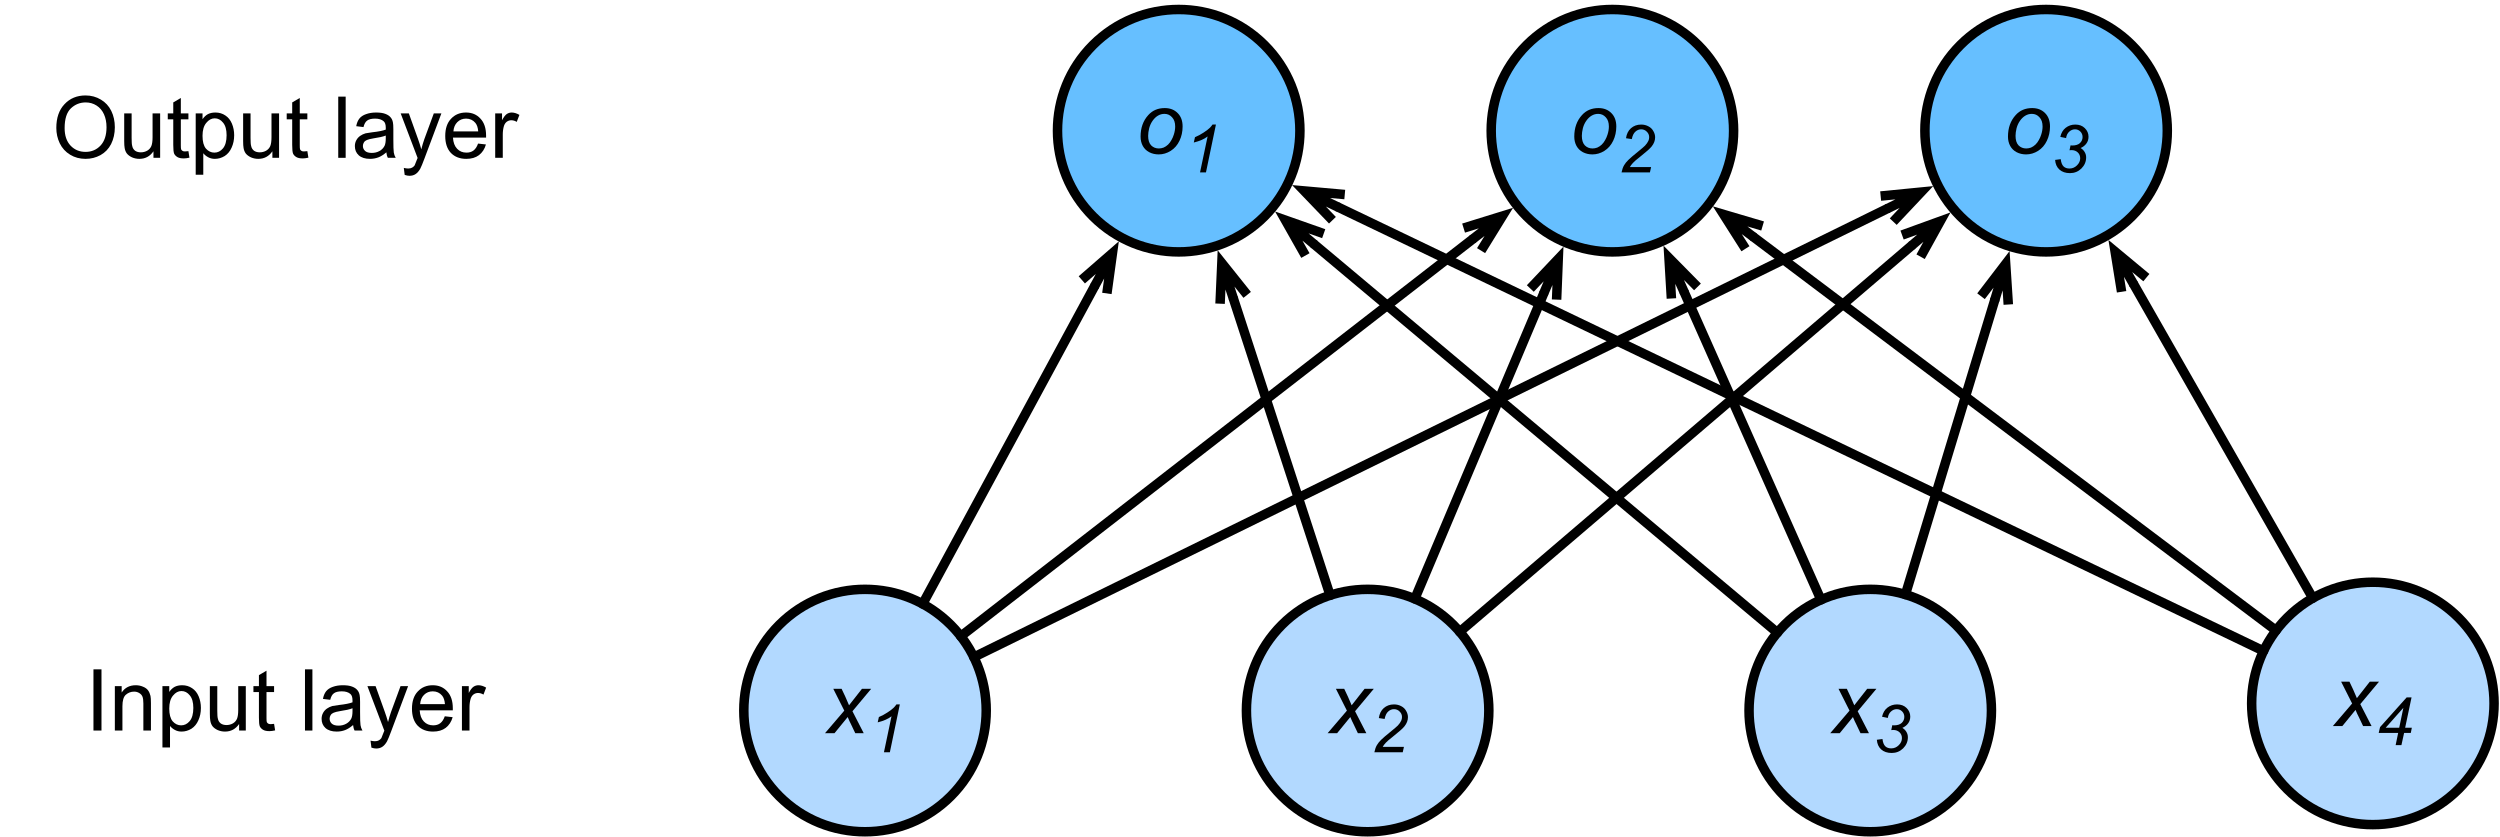
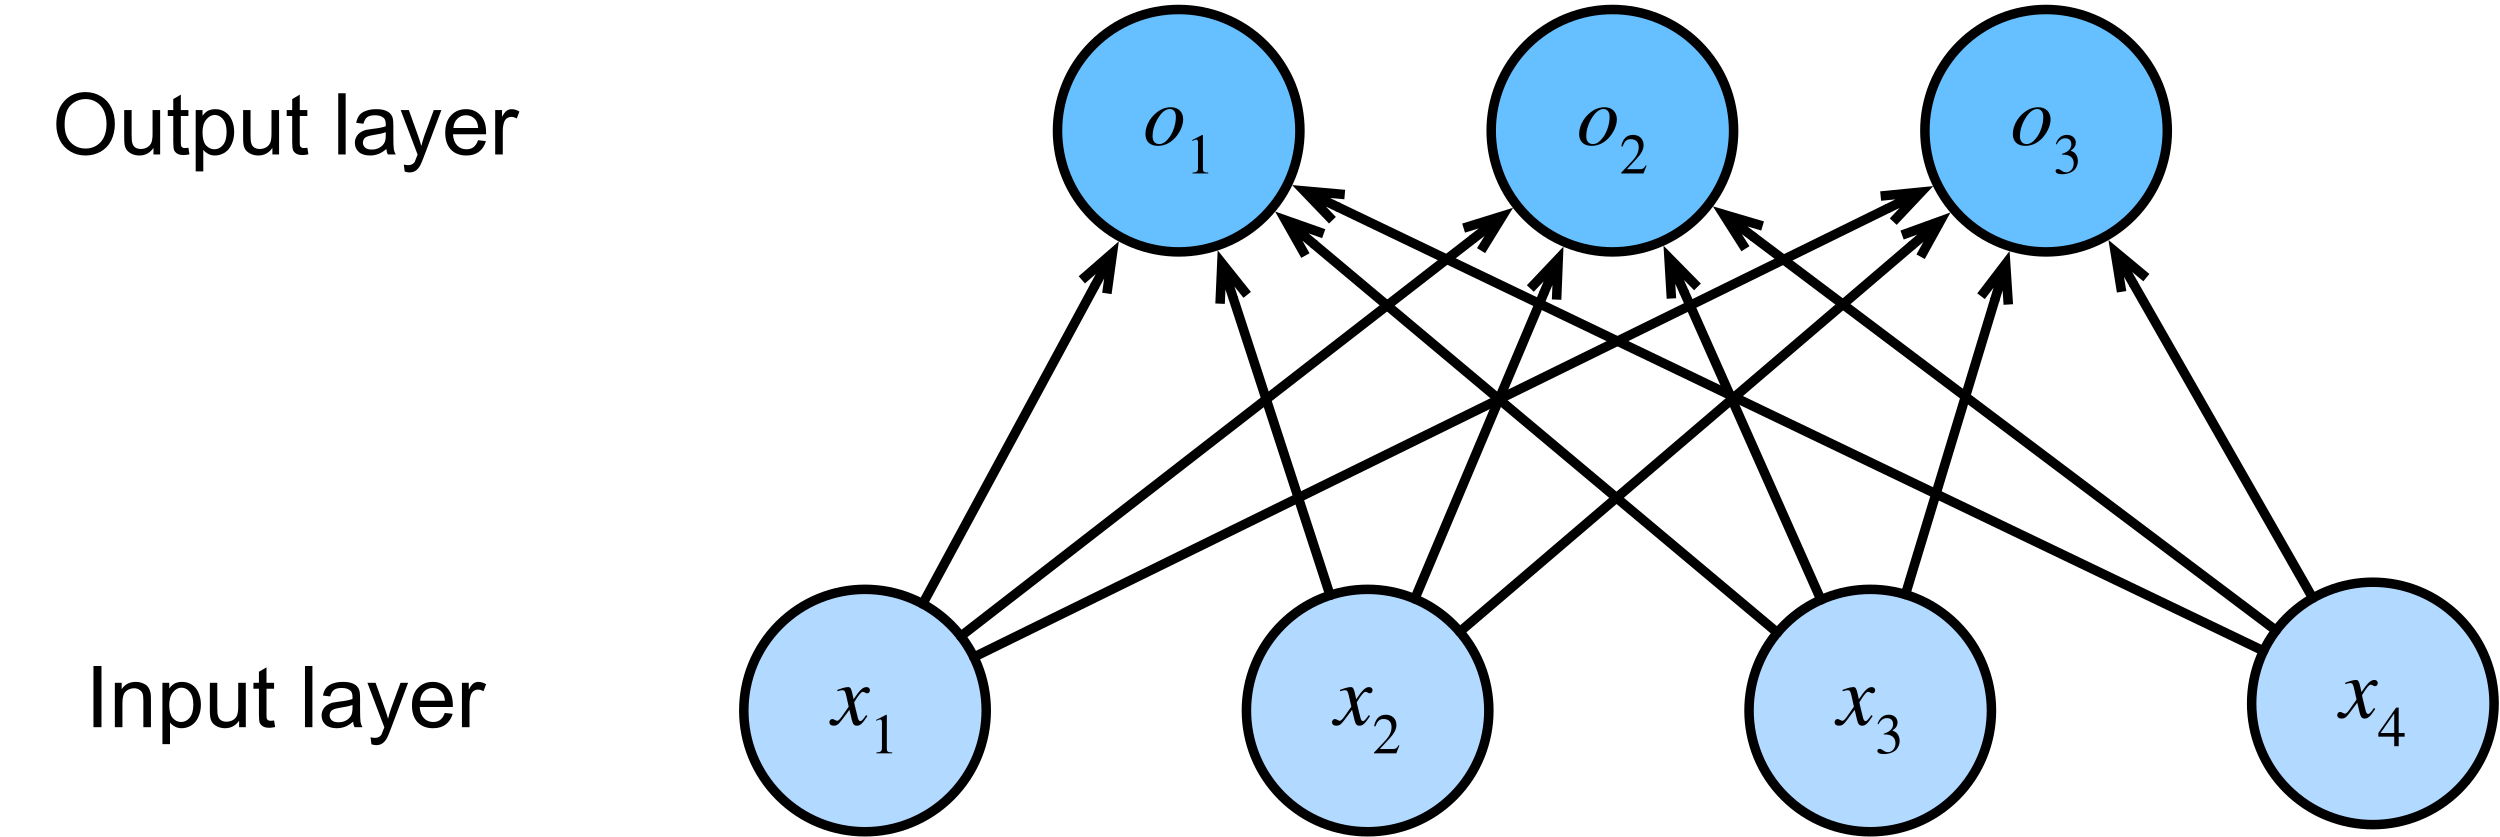
<svg xmlns="http://www.w3.org/2000/svg" xmlns:xlink="http://www.w3.org/1999/xlink" width="263pt" height="88pt" viewBox="0 0 263 88" version="1.1">
  <defs>
    <g>
      <symbol overflow="visible" id="glyph0-0">
-         <path style="stroke:none;" d="M 1.125 0 L 1.125 -5.625 L 5.625 -5.625 L 5.625 0 Z M 1.266 -0.141 L 5.484 -0.141 L 5.484 -5.484 L 1.266 -5.484 Z M 1.266 -0.141 " />
+         <path style="stroke:none;" d="" />
      </symbol>
      <symbol overflow="visible" id="glyph0-1">
-         <path style="stroke:none;" d="M -0.016 0 L 2.016 -2.375 L 0.859 -4.672 L 1.734 -4.672 L 2.125 -3.844 C 2.27 -3.531 2.398 -3.227 2.516 -2.938 L 3.875 -4.672 L 4.844 -4.672 L 2.875 -2.312 L 4.062 0 L 3.172 0 L 2.719 -0.953 C 2.613 -1.148 2.5 -1.398 2.375 -1.703 L 0.984 0 Z M -0.016 0 " />
+         <path style="stroke:none;" d="M 2.188 -3.188 C 2.062 -3.812 1.953 -3.969 1.734 -3.969 C 1.516 -3.969 1.219 -3.906 0.672 -3.703 L 0.578 -3.672 L 0.609 -3.531 L 0.766 -3.578 C 0.938 -3.625 1.047 -3.641 1.109 -3.641 C 1.344 -3.641 1.406 -3.562 1.531 -3.031 L 1.781 -1.906 L 1.047 -0.859 C 0.859 -0.594 0.688 -0.422 0.578 -0.422 C 0.531 -0.422 0.438 -0.453 0.344 -0.5 C 0.234 -0.562 0.141 -0.609 0.062 -0.609 C -0.109 -0.609 -0.25 -0.453 -0.25 -0.281 C -0.25 -0.047 -0.078 0.094 0.203 0.094 C 0.484 0.094 0.672 0.016 1.062 -0.516 L 1.859 -1.578 L 2.109 -0.516 C 2.219 -0.062 2.359 0.094 2.641 0.094 C 2.984 0.094 3.219 -0.109 3.75 -0.922 L 3.609 -1.016 C 3.531 -0.922 3.5 -0.859 3.422 -0.75 C 3.219 -0.484 3.109 -0.391 3 -0.391 C 2.875 -0.391 2.797 -0.516 2.734 -0.766 L 2.438 -1.969 C 2.391 -2.188 2.359 -2.312 2.359 -2.375 C 2.766 -3.062 3.094 -3.469 3.25 -3.469 C 3.469 -3.469 3.547 -3.312 3.719 -3.312 C 3.891 -3.312 4.016 -3.453 4.016 -3.641 C 4.016 -3.828 3.875 -3.969 3.656 -3.969 C 3.266 -3.969 2.922 -3.641 2.297 -2.688 Z M 2.188 -3.188 " />
      </symbol>
      <symbol overflow="visible" id="glyph0-2">
-         <path style="stroke:none;" d="M 0.438 -1.766 C 0.438 -2.68 0.707 -3.438 1.25 -4.031 C 1.688 -4.52 2.266 -4.766 2.984 -4.766 C 3.547 -4.766 4 -4.586 4.344 -4.234 C 4.688 -3.891 4.859 -3.422 4.859 -2.828 C 4.859 -2.285 4.75 -1.785 4.531 -1.328 C 4.312 -0.867 4.004 -0.516 3.609 -0.266 C 3.211 -0.016 2.789 0.109 2.344 0.109 C 1.977 0.109 1.645 0.031 1.344 -0.125 C 1.051 -0.281 0.828 -0.5 0.672 -0.781 C 0.516 -1.07 0.438 -1.398 0.438 -1.766 Z M 1.234 -1.844 C 1.234 -1.406 1.336 -1.07 1.547 -0.844 C 1.766 -0.625 2.035 -0.516 2.359 -0.516 C 2.523 -0.516 2.691 -0.547 2.859 -0.609 C 3.023 -0.68 3.18 -0.785 3.328 -0.922 C 3.473 -1.066 3.594 -1.227 3.688 -1.406 C 3.789 -1.582 3.875 -1.773 3.938 -1.984 C 4.031 -2.273 4.078 -2.555 4.078 -2.828 C 4.078 -3.242 3.969 -3.566 3.75 -3.797 C 3.539 -4.035 3.273 -4.156 2.953 -4.156 C 2.703 -4.156 2.473 -4.094 2.266 -3.969 C 2.066 -3.852 1.883 -3.68 1.719 -3.453 C 1.551 -3.223 1.426 -2.957 1.344 -2.656 C 1.27 -2.352 1.234 -2.082 1.234 -1.844 Z M 1.234 -1.844 " />
+         <path style="stroke:none;" d="M 4.219 -2.703 C 4.219 -3.5 3.672 -3.969 2.938 -3.969 C 2.578 -3.969 2.219 -3.891 1.859 -3.703 C 0.922 -3.188 0.25 -2.156 0.25 -1.156 C 0.25 -0.375 0.719 0.094 1.562 0.094 C 2.156 0.094 2.734 -0.125 3.266 -0.641 C 3.859 -1.234 4.219 -2.031 4.219 -2.703 Z M 3.453 -2.938 C 3.453 -2.25 3.203 -1.406 2.797 -0.844 C 2.438 -0.344 2.094 -0.094 1.703 -0.094 C 1.281 -0.094 1 -0.375 1 -0.906 C 1 -1.625 1.25 -2.328 1.672 -2.969 C 2.031 -3.5 2.422 -3.781 2.812 -3.781 C 3.203 -3.781 3.453 -3.484 3.453 -2.938 Z M 3.453 -2.938 " />
      </symbol>
      <symbol overflow="visible" id="glyph1-0">
-         <path style="stroke:none;" d="M 0.875 0 L 0.875 -4.375 L 4.375 -4.375 L 4.375 0 Z M 0.984 -0.109 L 4.266 -0.109 L 4.266 -4.266 L 0.984 -4.266 Z M 0.984 -0.109 " />
+         <path style="stroke:none;" d="" />
      </symbol>
      <symbol overflow="visible" id="glyph1-1">
-         <path style="stroke:none;" d="M 1.688 0 L 2.484 -3.781 C 2.141 -3.508 1.656 -3.297 1.031 -3.141 L 1.156 -3.703 C 1.457 -3.828 1.758 -3.988 2.062 -4.188 C 2.363 -4.383 2.586 -4.555 2.734 -4.703 C 2.828 -4.797 2.914 -4.906 3 -5.031 L 3.359 -5.031 L 2.312 0 Z M 1.688 0 " />
+         <path style="stroke:none;" d="M 2.359 0 L 2.359 -0.094 C 1.906 -0.094 1.797 -0.203 1.797 -0.453 L 1.797 -4.031 L 1.734 -4.062 L 0.672 -3.516 L 0.672 -3.422 L 0.828 -3.484 C 0.938 -3.531 1.031 -3.562 1.094 -3.562 C 1.219 -3.562 1.281 -3.469 1.281 -3.266 L 1.281 -0.562 C 1.281 -0.234 1.156 -0.109 0.703 -0.094 L 0.703 0 Z M 2.359 0 " />
      </symbol>
      <symbol overflow="visible" id="glyph1-2">
-         <path style="stroke:none;" d="M 0.406 0 C 0.469 -0.301 0.555 -0.551 0.672 -0.75 C 0.785 -0.945 0.938 -1.133 1.125 -1.312 C 1.312 -1.5 1.672 -1.805 2.203 -2.234 C 2.523 -2.492 2.75 -2.688 2.875 -2.812 C 3.039 -2.988 3.16 -3.16 3.234 -3.328 C 3.285 -3.441 3.312 -3.566 3.312 -3.703 C 3.312 -3.93 3.227 -4.125 3.062 -4.281 C 2.906 -4.445 2.707 -4.531 2.469 -4.531 C 2.238 -4.531 2.035 -4.445 1.859 -4.281 C 1.68 -4.125 1.555 -3.863 1.484 -3.5 L 0.875 -3.594 C 0.938 -4.039 1.109 -4.391 1.391 -4.641 C 1.68 -4.898 2.039 -5.031 2.469 -5.031 C 2.75 -5.031 3.004 -4.969 3.234 -4.844 C 3.461 -4.727 3.633 -4.562 3.75 -4.344 C 3.875 -4.133 3.938 -3.914 3.938 -3.688 C 3.938 -3.352 3.816 -3.035 3.578 -2.734 C 3.43 -2.535 3.004 -2.156 2.297 -1.594 C 1.984 -1.352 1.754 -1.156 1.609 -1 C 1.461 -0.844 1.352 -0.695 1.281 -0.562 L 3.516 -0.562 L 3.391 0 Z M 0.406 0 " />
+         <path style="stroke:none;" d="M 2.844 -0.828 L 2.766 -0.859 C 2.562 -0.516 2.438 -0.453 2.188 -0.453 L 0.781 -0.453 L 1.766 -1.516 C 2.297 -2.078 2.531 -2.531 2.531 -3 C 2.531 -3.594 2.109 -4.062 1.422 -4.062 C 0.688 -4.062 0.312 -3.562 0.188 -2.859 L 0.312 -2.828 C 0.547 -3.422 0.75 -3.609 1.188 -3.609 C 1.703 -3.609 2.016 -3.312 2.016 -2.766 C 2.016 -2.25 1.812 -1.797 1.234 -1.203 L 0.172 -0.078 L 0.172 0 L 2.516 0 Z M 2.844 -0.828 " />
      </symbol>
      <symbol overflow="visible" id="glyph1-3">
-         <path style="stroke:none;" d="M 0.391 -1.312 L 0.984 -1.391 C 1.023 -1.035 1.125 -0.781 1.281 -0.625 C 1.438 -0.477 1.645 -0.406 1.906 -0.406 C 2.207 -0.406 2.469 -0.516 2.688 -0.734 C 2.914 -0.953 3.031 -1.203 3.031 -1.484 C 3.031 -1.734 2.945 -1.938 2.781 -2.094 C 2.613 -2.258 2.391 -2.344 2.109 -2.344 C 2.078 -2.344 2.008 -2.336 1.906 -2.328 L 2.016 -2.844 C 2.078 -2.832 2.133 -2.828 2.188 -2.828 C 2.539 -2.828 2.812 -2.91 3 -3.078 C 3.188 -3.254 3.281 -3.469 3.281 -3.719 C 3.281 -3.945 3.203 -4.141 3.047 -4.297 C 2.891 -4.453 2.703 -4.531 2.484 -4.531 C 2.254 -4.531 2.051 -4.445 1.875 -4.281 C 1.695 -4.125 1.586 -3.898 1.547 -3.609 L 0.938 -3.734 C 1.031 -4.148 1.219 -4.469 1.5 -4.688 C 1.789 -4.914 2.129 -5.031 2.516 -5.031 C 2.93 -5.031 3.266 -4.906 3.516 -4.656 C 3.773 -4.406 3.906 -4.102 3.906 -3.75 C 3.906 -3.477 3.832 -3.242 3.688 -3.047 C 3.551 -2.848 3.348 -2.688 3.078 -2.562 C 3.266 -2.445 3.406 -2.305 3.5 -2.141 C 3.602 -1.973 3.656 -1.785 3.656 -1.578 C 3.656 -1.129 3.488 -0.738 3.156 -0.406 C 2.82 -0.082 2.422 0.078 1.953 0.078 C 1.492 0.078 1.125 -0.047 0.844 -0.297 C 0.57 -0.547 0.422 -0.883 0.391 -1.312 Z M 0.391 -1.312 " />
+         <path style="stroke:none;" d="M 0.359 -3.062 C 0.609 -3.5 0.891 -3.703 1.266 -3.703 C 1.656 -3.703 1.906 -3.484 1.906 -3.078 C 1.906 -2.719 1.719 -2.453 1.422 -2.281 C 1.297 -2.203 1.141 -2.141 0.922 -2.062 L 0.922 -1.984 C 1.266 -1.984 1.391 -1.969 1.531 -1.922 C 1.938 -1.797 2.156 -1.5 2.156 -1.047 C 2.156 -0.547 1.812 -0.125 1.375 -0.125 C 1.203 -0.125 1.078 -0.156 0.859 -0.312 C 0.688 -0.438 0.594 -0.469 0.484 -0.469 C 0.359 -0.469 0.25 -0.391 0.25 -0.266 C 0.25 -0.047 0.484 0.078 0.922 0.078 C 1.453 0.078 2.016 -0.094 2.312 -0.469 C 2.484 -0.703 2.594 -1 2.594 -1.312 C 2.594 -1.625 2.484 -1.906 2.328 -2.094 C 2.203 -2.219 2.094 -2.297 1.828 -2.406 C 2.219 -2.641 2.375 -2.953 2.375 -3.234 C 2.375 -3.719 2 -4.062 1.453 -4.062 C 0.828 -4.062 0.438 -3.656 0.266 -3.078 Z M 0.359 -3.062 " />
      </symbol>
      <symbol overflow="visible" id="glyph1-4">
-         <path style="stroke:none;" d="M 2.094 0 L 2.359 -1.281 L 0.312 -1.281 L 0.453 -1.891 L 3.25 -5.016 L 3.766 -5.016 L 3.094 -1.828 L 3.797 -1.828 L 3.688 -1.281 L 2.984 -1.281 L 2.703 0 Z M 2.469 -1.828 L 2.906 -3.922 L 1.047 -1.828 Z M 2.469 -1.828 " />
+         <path style="stroke:none;" d="M 2.844 -1 L 2.844 -1.391 L 2.219 -1.391 L 2.219 -4.062 L 1.953 -4.062 L 0.078 -1.391 L 0.078 -1 L 1.75 -1 L 1.75 0 L 2.219 0 L 2.219 -1 Z M 1.75 -1.391 L 0.312 -1.391 L 1.75 -3.438 Z M 1.75 -1.391 " />
      </symbol>
      <symbol overflow="visible" id="glyph2-0">
        <path style="stroke:none;" d="M 1.125 0 L 1.125 -5.625 L 5.625 -5.625 L 5.625 0 Z M 1.266 -0.141 L 5.484 -0.141 L 5.484 -5.484 L 1.266 -5.484 Z M 1.266 -0.141 " />
      </symbol>
      <symbol overflow="visible" id="glyph2-1">
        <path style="stroke:none;" d="M 0.844 0 L 0.844 -6.438 L 1.688 -6.438 L 1.688 0 Z M 0.844 0 " />
      </symbol>
      <symbol overflow="visible" id="glyph2-2">
        <path style="stroke:none;" d="M 0.594 0 L 0.594 -4.672 L 1.312 -4.672 L 1.312 -4 C 1.645 -4.508 2.141 -4.766 2.797 -4.766 C 3.078 -4.766 3.332 -4.711 3.562 -4.609 C 3.801 -4.516 3.977 -4.383 4.094 -4.219 C 4.207 -4.062 4.289 -3.867 4.344 -3.641 C 4.375 -3.492 4.391 -3.238 4.391 -2.875 L 4.391 0 L 3.594 0 L 3.594 -2.844 C 3.594 -3.164 3.562 -3.406 3.5 -3.562 C 3.438 -3.719 3.328 -3.844 3.172 -3.938 C 3.016 -4.039 2.832 -4.094 2.625 -4.094 C 2.289 -4.094 2 -3.984 1.75 -3.766 C 1.508 -3.555 1.391 -3.148 1.391 -2.547 L 1.391 0 Z M 0.594 0 " />
      </symbol>
      <symbol overflow="visible" id="glyph2-3">
        <path style="stroke:none;" d="M 0.594 1.781 L 0.594 -4.672 L 1.312 -4.672 L 1.312 -4.062 C 1.477 -4.301 1.664 -4.477 1.875 -4.594 C 2.094 -4.707 2.359 -4.766 2.672 -4.766 C 3.066 -4.766 3.414 -4.66 3.719 -4.453 C 4.02 -4.254 4.25 -3.969 4.406 -3.594 C 4.562 -3.219 4.641 -2.812 4.641 -2.375 C 4.641 -1.895 4.551 -1.461 4.375 -1.078 C 4.207 -0.691 3.961 -0.395 3.641 -0.188 C 3.316 0.008 2.973 0.109 2.609 0.109 C 2.348 0.109 2.113 0.051 1.906 -0.062 C 1.695 -0.176 1.523 -0.316 1.391 -0.484 L 1.391 1.781 Z M 1.312 -2.312 C 1.312 -1.707 1.43 -1.258 1.672 -0.969 C 1.922 -0.688 2.219 -0.547 2.562 -0.547 C 2.906 -0.547 3.203 -0.691 3.453 -0.984 C 3.711 -1.285 3.844 -1.75 3.844 -2.375 C 3.844 -2.969 3.719 -3.41 3.469 -3.703 C 3.227 -4.004 2.938 -4.156 2.594 -4.156 C 2.258 -4.156 1.961 -3.992 1.703 -3.672 C 1.441 -3.359 1.312 -2.906 1.312 -2.312 Z M 1.312 -2.312 " />
      </symbol>
      <symbol overflow="visible" id="glyph2-4">
        <path style="stroke:none;" d="M 3.656 0 L 3.656 -0.688 C 3.289 -0.156 2.797 0.109 2.172 0.109 C 1.898 0.109 1.645 0.055 1.406 -0.047 C 1.164 -0.16 0.984 -0.297 0.859 -0.453 C 0.742 -0.609 0.664 -0.801 0.625 -1.031 C 0.594 -1.188 0.578 -1.438 0.578 -1.781 L 0.578 -4.672 L 1.359 -4.672 L 1.359 -2.078 C 1.359 -1.66 1.379 -1.383 1.422 -1.25 C 1.461 -1.039 1.562 -0.875 1.719 -0.75 C 1.883 -0.633 2.086 -0.578 2.328 -0.578 C 2.566 -0.578 2.789 -0.633 3 -0.75 C 3.207 -0.875 3.352 -1.039 3.438 -1.25 C 3.52 -1.457 3.562 -1.766 3.562 -2.172 L 3.562 -4.672 L 4.359 -4.672 L 4.359 0 Z M 3.656 0 " />
      </symbol>
      <symbol overflow="visible" id="glyph2-5">
        <path style="stroke:none;" d="M 2.328 -0.703 L 2.438 -0.016 C 2.207 0.035 2.008 0.062 1.844 0.062 C 1.551 0.062 1.328 0.016 1.172 -0.078 C 1.016 -0.172 0.898 -0.289 0.828 -0.438 C 0.766 -0.582 0.734 -0.891 0.734 -1.359 L 0.734 -4.047 L 0.156 -4.047 L 0.156 -4.672 L 0.734 -4.672 L 0.734 -5.828 L 1.531 -6.297 L 1.531 -4.672 L 2.328 -4.672 L 2.328 -4.047 L 1.531 -4.047 L 1.531 -1.328 C 1.531 -1.098 1.539 -0.953 1.562 -0.891 C 1.594 -0.828 1.641 -0.773 1.703 -0.734 C 1.766 -0.691 1.852 -0.672 1.969 -0.672 C 2.062 -0.672 2.18 -0.68 2.328 -0.703 Z M 2.328 -0.703 " />
      </symbol>
      <symbol overflow="visible" id="glyph2-6">
        <path style="stroke:none;" d="" />
      </symbol>
      <symbol overflow="visible" id="glyph2-7">
        <path style="stroke:none;" d="M 0.578 0 L 0.578 -6.438 L 1.359 -6.438 L 1.359 0 Z M 0.578 0 " />
      </symbol>
      <symbol overflow="visible" id="glyph2-8">
        <path style="stroke:none;" d="M 3.641 -0.578 C 3.348 -0.328 3.066 -0.148 2.797 -0.047 C 2.523 0.055 2.234 0.109 1.922 0.109 C 1.41 0.109 1.016 -0.016 0.734 -0.266 C 0.461 -0.516 0.328 -0.836 0.328 -1.234 C 0.328 -1.461 0.379 -1.672 0.484 -1.859 C 0.586 -2.047 0.723 -2.195 0.891 -2.312 C 1.055 -2.426 1.242 -2.516 1.453 -2.578 C 1.609 -2.609 1.844 -2.645 2.156 -2.688 C 2.801 -2.758 3.273 -2.852 3.578 -2.969 C 3.578 -3.07 3.578 -3.141 3.578 -3.172 C 3.578 -3.492 3.504 -3.719 3.359 -3.844 C 3.148 -4.031 2.848 -4.125 2.453 -4.125 C 2.078 -4.125 1.801 -4.055 1.625 -3.922 C 1.445 -3.797 1.316 -3.566 1.234 -3.234 L 0.469 -3.328 C 0.531 -3.66 0.641 -3.926 0.797 -4.125 C 0.961 -4.332 1.195 -4.488 1.5 -4.594 C 1.812 -4.707 2.164 -4.766 2.562 -4.766 C 2.969 -4.766 3.289 -4.719 3.531 -4.625 C 3.781 -4.531 3.961 -4.41 4.078 -4.266 C 4.203 -4.129 4.285 -3.953 4.328 -3.734 C 4.359 -3.598 4.375 -3.359 4.375 -3.016 L 4.375 -1.953 C 4.375 -1.223 4.391 -0.758 4.422 -0.562 C 4.453 -0.363 4.52 -0.176 4.625 0 L 3.797 0 C 3.711 -0.164 3.66 -0.359 3.641 -0.578 Z M 3.578 -2.344 C 3.285 -2.227 2.852 -2.129 2.281 -2.047 C 1.957 -1.992 1.727 -1.938 1.594 -1.875 C 1.457 -1.82 1.352 -1.738 1.281 -1.625 C 1.207 -1.508 1.172 -1.383 1.172 -1.25 C 1.172 -1.039 1.25 -0.863 1.406 -0.719 C 1.562 -0.582 1.797 -0.516 2.109 -0.516 C 2.41 -0.516 2.68 -0.582 2.922 -0.719 C 3.16 -0.852 3.336 -1.035 3.453 -1.266 C 3.535 -1.441 3.578 -1.703 3.578 -2.047 Z M 3.578 -2.344 " />
      </symbol>
      <symbol overflow="visible" id="glyph2-9">
        <path style="stroke:none;" d="M 0.562 1.797 L 0.469 1.062 C 0.645 1.102 0.797 1.125 0.922 1.125 C 1.098 1.125 1.238 1.094 1.344 1.031 C 1.445 0.977 1.535 0.898 1.609 0.797 C 1.648 0.711 1.727 0.516 1.844 0.203 C 1.863 0.16 1.891 0.098 1.922 0.016 L 0.141 -4.672 L 1 -4.672 L 1.969 -1.969 C 2.094 -1.625 2.207 -1.266 2.312 -0.891 C 2.395 -1.242 2.5 -1.598 2.625 -1.953 L 3.625 -4.672 L 4.422 -4.672 L 2.641 0.078 C 2.453 0.586 2.305 0.941 2.203 1.141 C 2.055 1.398 1.895 1.586 1.719 1.703 C 1.539 1.828 1.32 1.891 1.062 1.891 C 0.914 1.891 0.75 1.859 0.562 1.797 Z M 0.562 1.797 " />
      </symbol>
      <symbol overflow="visible" id="glyph2-10">
        <path style="stroke:none;" d="M 3.781 -1.5 L 4.609 -1.406 C 4.473 -0.926 4.227 -0.551 3.875 -0.281 C 3.531 -0.02 3.086 0.109 2.547 0.109 C 1.867 0.109 1.328 -0.098 0.922 -0.516 C 0.523 -0.941 0.328 -1.535 0.328 -2.297 C 0.328 -3.078 0.531 -3.68 0.938 -4.109 C 1.344 -4.547 1.867 -4.766 2.516 -4.766 C 3.141 -4.766 3.645 -4.551 4.031 -4.125 C 4.426 -3.707 4.625 -3.113 4.625 -2.344 C 4.625 -2.289 4.625 -2.219 4.625 -2.125 L 1.141 -2.125 C 1.172 -1.613 1.316 -1.223 1.578 -0.953 C 1.836 -0.68 2.164 -0.547 2.562 -0.547 C 2.852 -0.547 3.098 -0.617 3.297 -0.766 C 3.504 -0.922 3.664 -1.164 3.781 -1.5 Z M 1.188 -2.781 L 3.797 -2.781 C 3.766 -3.176 3.664 -3.473 3.5 -3.672 C 3.25 -3.973 2.922 -4.125 2.516 -4.125 C 2.148 -4.125 1.844 -4 1.594 -3.75 C 1.352 -3.508 1.219 -3.188 1.188 -2.781 Z M 1.188 -2.781 " />
      </symbol>
      <symbol overflow="visible" id="glyph2-11">
        <path style="stroke:none;" d="M 0.578 0 L 0.578 -4.672 L 1.297 -4.672 L 1.297 -3.953 C 1.473 -4.285 1.641 -4.504 1.797 -4.609 C 1.953 -4.711 2.125 -4.766 2.312 -4.766 C 2.57 -4.766 2.844 -4.68 3.125 -4.516 L 2.844 -3.781 C 2.656 -3.895 2.461 -3.953 2.266 -3.953 C 2.098 -3.953 1.941 -3.898 1.797 -3.797 C 1.66 -3.691 1.562 -3.547 1.5 -3.359 C 1.414 -3.078 1.375 -2.77 1.375 -2.438 L 1.375 0 Z M 0.578 0 " />
      </symbol>
      <symbol overflow="visible" id="glyph2-12">
        <path style="stroke:none;" d="M 0.438 -3.141 C 0.438 -4.203 0.723 -5.035 1.297 -5.641 C 1.867 -6.254 2.609 -6.562 3.516 -6.562 C 4.109 -6.562 4.645 -6.414 5.125 -6.125 C 5.602 -5.844 5.969 -5.445 6.219 -4.938 C 6.469 -4.426 6.594 -3.852 6.594 -3.219 C 6.594 -2.562 6.461 -1.973 6.203 -1.453 C 5.941 -0.941 5.566 -0.551 5.078 -0.281 C 4.598 -0.02 4.078 0.109 3.516 0.109 C 2.91 0.109 2.367 -0.035 1.891 -0.328 C 1.41 -0.617 1.047 -1.02 0.797 -1.531 C 0.555 -2.039 0.438 -2.578 0.438 -3.141 Z M 1.312 -3.125 C 1.312 -2.344 1.52 -1.727 1.938 -1.281 C 2.352 -0.844 2.879 -0.625 3.516 -0.625 C 4.148 -0.625 4.676 -0.848 5.094 -1.297 C 5.508 -1.742 5.719 -2.383 5.719 -3.219 C 5.719 -3.738 5.629 -4.191 5.453 -4.578 C 5.273 -4.973 5.016 -5.281 4.672 -5.5 C 4.328 -5.719 3.945 -5.828 3.531 -5.828 C 2.926 -5.828 2.406 -5.617 1.969 -5.203 C 1.531 -4.785 1.312 -4.094 1.312 -3.125 Z M 1.312 -3.125 " />
      </symbol>
    </g>
  </defs>
  <g id="surface1">
-     <path style="fill-rule:nonzero;fill:rgb(69.803%,85.097%,100%);fill-opacity:1;stroke-width:1;stroke-linecap:round;stroke-linejoin:round;stroke:rgb(0%,0%,0%);stroke-opacity:1;stroke-miterlimit:10;" d="M 107.016 77.734 C 111.996 82.715 111.996 90.785 107.016 95.766 C 102.035 100.746 93.965 100.746 88.984 95.766 C 84.004 90.785 84.004 82.715 88.984 77.734 C 93.965 72.754 102.035 72.754 107.016 77.734 " transform="matrix(1,0,0,1,-7,-12)" />
-     <g style="fill:rgb(0%,0%,0%);fill-opacity:1;">
-       <use xlink:href="#glyph0-1" x="86.803" y="77.135" />
-     </g>
-     <g style="fill:rgb(0%,0%,0%);fill-opacity:1;">
-       <use xlink:href="#glyph1-1" x="91.303" y="79.135" />
-     </g>
-     <path style="fill-rule:nonzero;fill:rgb(69.803%,85.097%,100%);fill-opacity:1;stroke-width:1;stroke-linecap:round;stroke-linejoin:round;stroke:rgb(0%,0%,0%);stroke-opacity:1;stroke-miterlimit:10;" d="M 159.891 77.734 C 164.871 82.715 164.871 90.785 159.891 95.766 C 154.91 100.746 146.84 100.746 141.859 95.766 C 136.879 90.785 136.879 82.715 141.859 77.734 C 146.84 72.754 154.91 72.754 159.891 77.734 " transform="matrix(1,0,0,1,-7,-12)" />
-     <g style="fill:rgb(0%,0%,0%);fill-opacity:1;">
-       <use xlink:href="#glyph0-1" x="139.678" y="77.135" />
-     </g>
-     <g style="fill:rgb(0%,0%,0%);fill-opacity:1;">
-       <use xlink:href="#glyph1-2" x="144.178" y="79.135" />
-     </g>
-     <path style="fill-rule:nonzero;fill:rgb(39.999%,74.901%,100%);fill-opacity:1;stroke-width:1;stroke-linecap:round;stroke-linejoin:round;stroke:rgb(0%,0%,0%);stroke-opacity:1;stroke-miterlimit:10;" d="M 140.016 16.734 C 144.996 21.715 144.996 29.785 140.016 34.766 C 135.035 39.746 126.965 39.746 121.984 34.766 C 117.004 29.785 117.004 21.715 121.984 16.734 C 126.965 11.754 135.035 11.754 140.016 16.734 " transform="matrix(1,0,0,1,-7,-12)" />
-     <g style="fill:rgb(0%,0%,0%);fill-opacity:1;">
-       <use xlink:href="#glyph0-2" x="119.551" y="16.135" />
-     </g>
-     <g style="fill:rgb(0%,0%,0%);fill-opacity:1;">
-       <use xlink:href="#glyph1-1" x="124.556" y="18.135" />
-     </g>
-     <g style="fill:rgb(0%,0%,0%);fill-opacity:1;">
-       <use xlink:href="#glyph2-1" x="8.988" y="76.853" />
-     </g>
-     <g style="fill:rgb(0%,0%,0%);fill-opacity:1;">
-       <use xlink:href="#glyph2-2" x="11.488" y="76.853" />
-     </g>
-     <g style="fill:rgb(0%,0%,0%);fill-opacity:1;">
-       <use xlink:href="#glyph2-3" x="16.494" y="76.853" />
-     </g>
-     <g style="fill:rgb(0%,0%,0%);fill-opacity:1;">
-       <use xlink:href="#glyph2-4" x="21.499" y="76.853" />
-     </g>
-     <g style="fill:rgb(0%,0%,0%);fill-opacity:1;">
-       <use xlink:href="#glyph2-5" x="26.505" y="76.853" />
-     </g>
-     <g style="fill:rgb(0%,0%,0%);fill-opacity:1;">
-       <use xlink:href="#glyph2-6" x="29.005" y="76.853" />
-     </g>
-     <g style="fill:rgb(0%,0%,0%);fill-opacity:1;">
-       <use xlink:href="#glyph2-7" x="31.506" y="76.853" />
-     </g>
-     <g style="fill:rgb(0%,0%,0%);fill-opacity:1;">
-       <use xlink:href="#glyph2-8" x="33.505" y="76.853" />
-     </g>
-     <g style="fill:rgb(0%,0%,0%);fill-opacity:1;">
-       <use xlink:href="#glyph2-9" x="38.511" y="76.853" />
-       <use xlink:href="#glyph2-10" x="43.011" y="76.853" />
-     </g>
-     <g style="fill:rgb(0%,0%,0%);fill-opacity:1;">
-       <use xlink:href="#glyph2-11" x="48.017" y="76.853" />
-     </g>
-     <g style="fill:rgb(0%,0%,0%);fill-opacity:1;">
-       <use xlink:href="#glyph2-12" x="5.487" y="16.603" />
-     </g>
-     <g style="fill:rgb(0%,0%,0%);fill-opacity:1;">
-       <use xlink:href="#glyph2-4" x="12.488" y="16.603" />
-     </g>
-     <g style="fill:rgb(0%,0%,0%);fill-opacity:1;">
-       <use xlink:href="#glyph2-5" x="17.493" y="16.603" />
-     </g>
-     <g style="fill:rgb(0%,0%,0%);fill-opacity:1;">
-       <use xlink:href="#glyph2-3" x="19.994" y="16.603" />
-     </g>
-     <g style="fill:rgb(0%,0%,0%);fill-opacity:1;">
-       <use xlink:href="#glyph2-4" x="24.999" y="16.603" />
-     </g>
-     <g style="fill:rgb(0%,0%,0%);fill-opacity:1;">
-       <use xlink:href="#glyph2-5" x="30.005" y="16.603" />
-     </g>
-     <g style="fill:rgb(0%,0%,0%);fill-opacity:1;">
-       <use xlink:href="#glyph2-6" x="32.505" y="16.603" />
-     </g>
-     <g style="fill:rgb(0%,0%,0%);fill-opacity:1;">
-       <use xlink:href="#glyph2-7" x="35.005" y="16.603" />
-     </g>
-     <g style="fill:rgb(0%,0%,0%);fill-opacity:1;">
-       <use xlink:href="#glyph2-8" x="37.005" y="16.603" />
-     </g>
-     <g style="fill:rgb(0%,0%,0%);fill-opacity:1;">
-       <use xlink:href="#glyph2-9" x="42.011" y="16.603" />
-       <use xlink:href="#glyph2-10" x="46.511" y="16.603" />
-     </g>
-     <g style="fill:rgb(0%,0%,0%);fill-opacity:1;">
-       <use xlink:href="#glyph2-11" x="51.517" y="16.603" />
-     </g>
-     <path style="fill-rule:nonzero;fill:rgb(69.803%,85.097%,100%);fill-opacity:1;stroke-width:1;stroke-linecap:round;stroke-linejoin:round;stroke:rgb(0%,0%,0%);stroke-opacity:1;stroke-miterlimit:10;" d="M 212.766 77.734 C 217.746 82.715 217.746 90.785 212.766 95.766 C 207.785 100.746 199.715 100.746 194.734 95.766 C 189.754 90.785 189.754 82.715 194.734 77.734 C 199.715 72.754 207.785 72.754 212.766 77.734 " transform="matrix(1,0,0,1,-7,-12)" />
-     <g style="fill:rgb(0%,0%,0%);fill-opacity:1;">
-       <use xlink:href="#glyph0-1" x="192.553" y="77.135" />
-     </g>
-     <g style="fill:rgb(0%,0%,0%);fill-opacity:1;">
-       <use xlink:href="#glyph1-3" x="197.053" y="79.135" />
-     </g>
-     <path style="fill-rule:nonzero;fill:rgb(69.803%,85.097%,100%);fill-opacity:1;stroke-width:1;stroke-linecap:round;stroke-linejoin:round;stroke:rgb(0%,0%,0%);stroke-opacity:1;stroke-miterlimit:10;" d="M 265.641 76.984 C 270.621 81.965 270.621 90.035 265.641 95.016 C 260.66 99.996 252.59 99.996 247.609 95.016 C 242.629 90.035 242.629 81.965 247.609 76.984 C 252.59 72.004 260.66 72.004 265.641 76.984 " transform="matrix(1,0,0,1,-7,-12)" />
-     <g style="fill:rgb(0%,0%,0%);fill-opacity:1;">
-       <use xlink:href="#glyph0-1" x="245.428" y="76.385" />
-     </g>
-     <g style="fill:rgb(0%,0%,0%);fill-opacity:1;">
-       <use xlink:href="#glyph1-4" x="249.928" y="78.385" />
-     </g>
-     <path style="fill-rule:nonzero;fill:rgb(39.999%,74.901%,100%);fill-opacity:1;stroke-width:1;stroke-linecap:round;stroke-linejoin:round;stroke:rgb(0%,0%,0%);stroke-opacity:1;stroke-miterlimit:10;" d="M 231.266 16.734 C 236.246 21.715 236.246 29.785 231.266 34.766 C 226.285 39.746 218.215 39.746 213.234 34.766 C 208.254 29.785 208.254 21.715 213.234 16.734 C 218.215 11.754 226.285 11.754 231.266 16.734 " transform="matrix(1,0,0,1,-7,-12)" />
-     <g style="fill:rgb(0%,0%,0%);fill-opacity:1;">
-       <use xlink:href="#glyph0-2" x="210.801" y="16.135" />
-     </g>
-     <g style="fill:rgb(0%,0%,0%);fill-opacity:1;">
-       <use xlink:href="#glyph1-3" x="215.806" y="18.135" />
-     </g>
-     <path style="fill-rule:nonzero;fill:rgb(39.999%,74.901%,100%);fill-opacity:1;stroke-width:1;stroke-linecap:round;stroke-linejoin:round;stroke:rgb(0%,0%,0%);stroke-opacity:1;stroke-miterlimit:10;" d="M 185.641 16.734 C 190.621 21.715 190.621 29.785 185.641 34.766 C 180.66 39.746 172.59 39.746 167.609 34.766 C 162.629 29.785 162.629 21.715 167.609 16.734 C 172.59 11.754 180.66 11.754 185.641 16.734 " transform="matrix(1,0,0,1,-7,-12)" />
-     <g style="fill:rgb(0%,0%,0%);fill-opacity:1;">
-       <use xlink:href="#glyph0-2" x="165.176" y="16.135" />
-     </g>
-     <g style="fill:rgb(0%,0%,0%);fill-opacity:1;">
-       <use xlink:href="#glyph1-2" x="170.181" y="18.135" />
+     <path style="fill-rule:nonzero;fill:rgb(69.804%,85.098%,100%);fill-opacity:1;stroke-width:1;stroke-linecap:round;stroke-linejoin:round;stroke:rgb(0%,0%,0%);stroke-opacity:1;stroke-miterlimit:10;" d="M 107.016 77.734 C 111.996 82.715 111.996 90.785 107.016 95.766 C 102.035 100.746 93.965 100.746 88.984 95.766 C 84.004 90.785 84.004 82.715 88.984 77.734 C 93.965 72.754 102.035 72.754 107.016 77.734 " transform="matrix(1,0,0,1,-7,-12)" />
+     <g style="fill:rgb(0%,0%,0%);fill-opacity:1;">
+       <use xlink:href="#glyph0-1" x="87.502" y="76.25" />
+     </g>
+     <g style="fill:rgb(0%,0%,0%);fill-opacity:1;">
+       <use xlink:href="#glyph1-1" x="91.498" y="79.25" />
+     </g>
+     <path style="fill-rule:nonzero;fill:rgb(69.804%,85.098%,100%);fill-opacity:1;stroke-width:1;stroke-linecap:round;stroke-linejoin:round;stroke:rgb(0%,0%,0%);stroke-opacity:1;stroke-miterlimit:10;" d="M 159.891 77.734 C 164.871 82.715 164.871 90.785 159.891 95.766 C 154.91 100.746 146.84 100.746 141.859 95.766 C 136.879 90.785 136.879 82.715 141.859 77.734 C 146.84 72.754 154.91 72.754 159.891 77.734 " transform="matrix(1,0,0,1,-7,-12)" />
+     <g style="fill:rgb(0%,0%,0%);fill-opacity:1;">
+       <use xlink:href="#glyph0-1" x="140.377" y="76.25" />
+     </g>
+     <g style="fill:rgb(0%,0%,0%);fill-opacity:1;">
+       <use xlink:href="#glyph1-2" x="144.373" y="79.25" />
+     </g>
+     <path style="fill-rule:nonzero;fill:rgb(39.999%,74.902%,100%);fill-opacity:1;stroke-width:1;stroke-linecap:round;stroke-linejoin:round;stroke:rgb(0%,0%,0%);stroke-opacity:1;stroke-miterlimit:10;" d="M 140.016 16.734 C 144.996 21.715 144.996 29.785 140.016 34.766 C 135.035 39.746 126.965 39.746 121.984 34.766 C 117.004 29.785 117.004 21.715 121.984 16.734 C 126.965 11.754 135.035 11.754 140.016 16.734 " transform="matrix(1,0,0,1,-7,-12)" />
+     <g style="fill:rgb(0%,0%,0%);fill-opacity:1;">
+       <use xlink:href="#glyph0-2" x="120.25" y="15.25" />
+     </g>
+     <g style="fill:rgb(0%,0%,0%);fill-opacity:1;">
+       <use xlink:href="#glyph1-1" x="124.75" y="18.25" />
+     </g>
+     <g style="fill:rgb(0%,0%,0%);fill-opacity:1;">
+       <use xlink:href="#glyph2-1" x="8.988" y="76.5" />
+     </g>
+     <g style="fill:rgb(0%,0%,0%);fill-opacity:1;">
+       <use xlink:href="#glyph2-2" x="11.488" y="76.5" />
+     </g>
+     <g style="fill:rgb(0%,0%,0%);fill-opacity:1;">
+       <use xlink:href="#glyph2-3" x="16.494" y="76.5" />
+     </g>
+     <g style="fill:rgb(0%,0%,0%);fill-opacity:1;">
+       <use xlink:href="#glyph2-4" x="21.499" y="76.5" />
+     </g>
+     <g style="fill:rgb(0%,0%,0%);fill-opacity:1;">
+       <use xlink:href="#glyph2-5" x="26.505" y="76.5" />
+     </g>
+     <g style="fill:rgb(0%,0%,0%);fill-opacity:1;">
+       <use xlink:href="#glyph2-6" x="29.005" y="76.5" />
+     </g>
+     <g style="fill:rgb(0%,0%,0%);fill-opacity:1;">
+       <use xlink:href="#glyph2-7" x="31.506" y="76.5" />
+     </g>
+     <g style="fill:rgb(0%,0%,0%);fill-opacity:1;">
+       <use xlink:href="#glyph2-8" x="33.505" y="76.5" />
+     </g>
+     <g style="fill:rgb(0%,0%,0%);fill-opacity:1;">
+       <use xlink:href="#glyph2-9" x="38.511" y="76.5" />
+       <use xlink:href="#glyph2-10" x="43.011" y="76.5" />
+     </g>
+     <g style="fill:rgb(0%,0%,0%);fill-opacity:1;">
+       <use xlink:href="#glyph2-11" x="48.017" y="76.5" />
+     </g>
+     <g style="fill:rgb(0%,0%,0%);fill-opacity:1;">
+       <use xlink:href="#glyph2-12" x="5.487" y="16.25" />
+     </g>
+     <g style="fill:rgb(0%,0%,0%);fill-opacity:1;">
+       <use xlink:href="#glyph2-4" x="12.488" y="16.25" />
+     </g>
+     <g style="fill:rgb(0%,0%,0%);fill-opacity:1;">
+       <use xlink:href="#glyph2-5" x="17.493" y="16.25" />
+     </g>
+     <g style="fill:rgb(0%,0%,0%);fill-opacity:1;">
+       <use xlink:href="#glyph2-3" x="19.994" y="16.25" />
+     </g>
+     <g style="fill:rgb(0%,0%,0%);fill-opacity:1;">
+       <use xlink:href="#glyph2-4" x="24.999" y="16.25" />
+     </g>
+     <g style="fill:rgb(0%,0%,0%);fill-opacity:1;">
+       <use xlink:href="#glyph2-5" x="30.005" y="16.25" />
+     </g>
+     <g style="fill:rgb(0%,0%,0%);fill-opacity:1;">
+       <use xlink:href="#glyph2-6" x="32.505" y="16.25" />
+     </g>
+     <g style="fill:rgb(0%,0%,0%);fill-opacity:1;">
+       <use xlink:href="#glyph2-7" x="35.005" y="16.25" />
+     </g>
+     <g style="fill:rgb(0%,0%,0%);fill-opacity:1;">
+       <use xlink:href="#glyph2-8" x="37.005" y="16.25" />
+     </g>
+     <g style="fill:rgb(0%,0%,0%);fill-opacity:1;">
+       <use xlink:href="#glyph2-9" x="42.011" y="16.25" />
+       <use xlink:href="#glyph2-10" x="46.511" y="16.25" />
+     </g>
+     <g style="fill:rgb(0%,0%,0%);fill-opacity:1;">
+       <use xlink:href="#glyph2-11" x="51.517" y="16.25" />
+     </g>
+     <path style="fill-rule:nonzero;fill:rgb(69.804%,85.098%,100%);fill-opacity:1;stroke-width:1;stroke-linecap:round;stroke-linejoin:round;stroke:rgb(0%,0%,0%);stroke-opacity:1;stroke-miterlimit:10;" d="M 212.766 77.734 C 217.746 82.715 217.746 90.785 212.766 95.766 C 207.785 100.746 199.715 100.746 194.734 95.766 C 189.754 90.785 189.754 82.715 194.734 77.734 C 199.715 72.754 207.785 72.754 212.766 77.734 " transform="matrix(1,0,0,1,-7,-12)" />
+     <g style="fill:rgb(0%,0%,0%);fill-opacity:1;">
+       <use xlink:href="#glyph0-1" x="193.252" y="76.25" />
+     </g>
+     <g style="fill:rgb(0%,0%,0%);fill-opacity:1;">
+       <use xlink:href="#glyph1-3" x="197.248" y="79.25" />
+     </g>
+     <path style="fill-rule:nonzero;fill:rgb(69.804%,85.098%,100%);fill-opacity:1;stroke-width:1;stroke-linecap:round;stroke-linejoin:round;stroke:rgb(0%,0%,0%);stroke-opacity:1;stroke-miterlimit:10;" d="M 265.641 76.984 C 270.621 81.965 270.621 90.035 265.641 95.016 C 260.66 99.996 252.59 99.996 247.609 95.016 C 242.629 90.035 242.629 81.965 247.609 76.984 C 252.59 72.004 260.66 72.004 265.641 76.984 " transform="matrix(1,0,0,1,-7,-12)" />
+     <g style="fill:rgb(0%,0%,0%);fill-opacity:1;">
+       <use xlink:href="#glyph0-1" x="246.127" y="75.5" />
+     </g>
+     <g style="fill:rgb(0%,0%,0%);fill-opacity:1;">
+       <use xlink:href="#glyph1-4" x="250.123" y="78.5" />
+     </g>
+     <path style="fill-rule:nonzero;fill:rgb(39.999%,74.902%,100%);fill-opacity:1;stroke-width:1;stroke-linecap:round;stroke-linejoin:round;stroke:rgb(0%,0%,0%);stroke-opacity:1;stroke-miterlimit:10;" d="M 231.266 16.734 C 236.246 21.715 236.246 29.785 231.266 34.766 C 226.285 39.746 218.215 39.746 213.234 34.766 C 208.254 29.785 208.254 21.715 213.234 16.734 C 218.215 11.754 226.285 11.754 231.266 16.734 " transform="matrix(1,0,0,1,-7,-12)" />
+     <g style="fill:rgb(0%,0%,0%);fill-opacity:1;">
+       <use xlink:href="#glyph0-2" x="211.5" y="15.25" />
+     </g>
+     <g style="fill:rgb(0%,0%,0%);fill-opacity:1;">
+       <use xlink:href="#glyph1-3" x="216" y="18.25" />
+     </g>
+     <path style="fill-rule:nonzero;fill:rgb(39.999%,74.902%,100%);fill-opacity:1;stroke-width:1;stroke-linecap:round;stroke-linejoin:round;stroke:rgb(0%,0%,0%);stroke-opacity:1;stroke-miterlimit:10;" d="M 185.641 16.734 C 190.621 21.715 190.621 29.785 185.641 34.766 C 180.66 39.746 172.59 39.746 167.609 34.766 C 162.629 29.785 162.629 21.715 167.609 16.734 C 172.59 11.754 180.66 11.754 185.641 16.734 " transform="matrix(1,0,0,1,-7,-12)" />
+     <g style="fill:rgb(0%,0%,0%);fill-opacity:1;">
+       <use xlink:href="#glyph0-2" x="165.875" y="15.25" />
+     </g>
+     <g style="fill:rgb(0%,0%,0%);fill-opacity:1;">
+       <use xlink:href="#glyph1-2" x="170.375" y="18.25" />
    </g>
    <path style="fill:none;stroke-width:1;stroke-linecap:round;stroke-linejoin:round;stroke:rgb(0%,0%,0%);stroke-opacity:1;stroke-miterlimit:10;" d="M 104.066 75.531 L 122.125 42.156 " transform="matrix(1,0,0,1,-7,-12)" />
    <path style="fill:none;stroke-width:1;stroke-linecap:butt;stroke-linejoin:miter;stroke:rgb(0%,0%,0%);stroke-opacity:1;stroke-miterlimit:10;" d="M 124.027 38.637 L 122.125 42.156 M 120.805 41.441 L 124.027 38.637 L 123.445 42.871 " transform="matrix(1,0,0,1,-7,-12)" />
    <path style="fill:none;stroke-width:1;stroke-linecap:round;stroke-linejoin:round;stroke:rgb(0%,0%,0%);stroke-opacity:1;stroke-miterlimit:10;" d="M 108.074 78.934 L 161.891 37.184 " transform="matrix(1,0,0,1,-7,-12)" />
    <path style="fill:none;stroke-width:1;stroke-linecap:butt;stroke-linejoin:miter;stroke:rgb(0%,0%,0%);stroke-opacity:1;stroke-miterlimit:10;" d="M 165.051 34.73 L 161.891 37.184 M 160.969 35.996 L 165.051 34.73 L 162.809 38.367 " transform="matrix(1,0,0,1,-7,-12)" />
    <path style="fill:none;stroke-width:1;stroke-linecap:round;stroke-linejoin:round;stroke:rgb(0%,0%,0%);stroke-opacity:1;stroke-miterlimit:10;" d="M 109.449 81.129 L 205.504 33.969 " transform="matrix(1,0,0,1,-7,-12)" />
    <path style="fill:none;stroke-width:1;stroke-linecap:butt;stroke-linejoin:miter;stroke:rgb(0%,0%,0%);stroke-opacity:1;stroke-miterlimit:10;" d="M 209.098 32.207 L 205.504 33.969 M 204.844 32.625 L 209.098 32.207 L 206.168 35.316 " transform="matrix(1,0,0,1,-7,-12)" />
    <path style="fill:none;stroke-width:1;stroke-linecap:round;stroke-linejoin:round;stroke:rgb(0%,0%,0%);stroke-opacity:1;stroke-miterlimit:10;" d="M 146.926 74.625 L 136.777 43.484 " transform="matrix(1,0,0,1,-7,-12)" />
    <path style="fill:none;stroke-width:1;stroke-linecap:butt;stroke-linejoin:miter;stroke:rgb(0%,0%,0%);stroke-opacity:1;stroke-miterlimit:10;" d="M 135.539 39.684 L 136.777 43.484 M 135.352 43.949 L 135.539 39.684 L 138.203 43.02 " transform="matrix(1,0,0,1,-7,-12)" />
    <path style="fill:none;stroke-width:1;stroke-linecap:round;stroke-linejoin:round;stroke:rgb(0%,0%,0%);stroke-opacity:1;stroke-miterlimit:10;" d="M 155.836 75 L 169.371 42.934 " transform="matrix(1,0,0,1,-7,-12)" />
    <path style="fill:none;stroke-width:1;stroke-linecap:butt;stroke-linejoin:miter;stroke:rgb(0%,0%,0%);stroke-opacity:1;stroke-miterlimit:10;" d="M 170.926 39.25 L 169.371 42.934 M 167.988 42.352 L 170.926 39.25 L 170.754 43.52 " transform="matrix(1,0,0,1,-7,-12)" />
    <path style="fill:none;stroke-width:1;stroke-linecap:round;stroke-linejoin:round;stroke:rgb(0%,0%,0%);stroke-opacity:1;stroke-miterlimit:10;" d="M 160.566 78.465 L 208.07 37.867 " transform="matrix(1,0,0,1,-7,-12)" />
    <path style="fill:none;stroke-width:1;stroke-linecap:butt;stroke-linejoin:miter;stroke:rgb(0%,0%,0%);stroke-opacity:1;stroke-miterlimit:10;" d="M 211.113 35.27 L 208.07 37.867 M 207.098 36.727 L 211.113 35.27 L 209.047 39.008 " transform="matrix(1,0,0,1,-7,-12)" />
    <path style="fill:none;stroke-width:1;stroke-linecap:round;stroke-linejoin:round;stroke:rgb(0%,0%,0%);stroke-opacity:1;stroke-miterlimit:10;" d="M 193.98 78.559 L 145.293 37.734 " transform="matrix(1,0,0,1,-7,-12)" />
    <path style="fill:none;stroke-width:1;stroke-linecap:butt;stroke-linejoin:miter;stroke:rgb(0%,0%,0%);stroke-opacity:1;stroke-miterlimit:10;" d="M 142.227 35.164 L 145.293 37.734 M 144.328 38.883 L 142.227 35.164 L 146.254 36.582 " transform="matrix(1,0,0,1,-7,-12)" />
    <path style="fill:none;stroke-width:1;stroke-linecap:round;stroke-linejoin:round;stroke:rgb(0%,0%,0%);stroke-opacity:1;stroke-miterlimit:10;" d="M 198.566 75.098 L 184.203 42.793 " transform="matrix(1,0,0,1,-7,-12)" />
    <path style="fill:none;stroke-width:1;stroke-linecap:butt;stroke-linejoin:miter;stroke:rgb(0%,0%,0%);stroke-opacity:1;stroke-miterlimit:10;" d="M 182.578 39.141 L 184.203 42.793 M 182.832 43.402 L 182.578 39.141 L 185.574 42.184 " transform="matrix(1,0,0,1,-7,-12)" />
    <path style="fill:none;stroke-width:1;stroke-linecap:round;stroke-linejoin:round;stroke:rgb(0%,0%,0%);stroke-opacity:1;stroke-miterlimit:10;" d="M 207.449 74.547 L 216.836 43.602 " transform="matrix(1,0,0,1,-7,-12)" />
    <path style="fill:none;stroke-width:1;stroke-linecap:butt;stroke-linejoin:miter;stroke:rgb(0%,0%,0%);stroke-opacity:1;stroke-miterlimit:10;" d="M 217.996 39.773 L 216.836 43.602 M 215.402 43.164 L 217.996 39.773 L 218.273 44.035 " transform="matrix(1,0,0,1,-7,-12)" />
    <path style="fill:none;stroke-width:1;stroke-linecap:round;stroke-linejoin:round;stroke:rgb(0%,0%,0%);stroke-opacity:1;stroke-miterlimit:10;" d="M 245.125 80.484 L 147.82 33.816 " transform="matrix(1,0,0,1,-7,-12)" />
    <path style="fill:none;stroke-width:1;stroke-linecap:butt;stroke-linejoin:miter;stroke:rgb(0%,0%,0%);stroke-opacity:1;stroke-miterlimit:10;" d="M 144.211 32.086 L 147.82 33.816 M 147.172 35.168 L 144.211 32.086 L 148.469 32.465 " transform="matrix(1,0,0,1,-7,-12)" />
    <path style="fill:none;stroke-width:1;stroke-linecap:round;stroke-linejoin:round;stroke:rgb(0%,0%,0%);stroke-opacity:1;stroke-miterlimit:10;" d="M 246.438 78.328 L 191.523 36.973 " transform="matrix(1,0,0,1,-7,-12)" />
    <path style="fill:none;stroke-width:1;stroke-linecap:butt;stroke-linejoin:miter;stroke:rgb(0%,0%,0%);stroke-opacity:1;stroke-miterlimit:10;" d="M 188.328 34.562 L 191.523 36.973 M 190.621 38.168 L 188.328 34.562 L 192.426 35.773 " transform="matrix(1,0,0,1,-7,-12)" />
    <path style="fill:none;stroke-width:1;stroke-linecap:round;stroke-linejoin:round;stroke:rgb(0%,0%,0%);stroke-opacity:1;stroke-miterlimit:10;" d="M 250.305 74.922 L 231.492 41.953 " transform="matrix(1,0,0,1,-7,-12)" />
    <path style="fill:none;stroke-width:1;stroke-linecap:butt;stroke-linejoin:miter;stroke:rgb(0%,0%,0%);stroke-opacity:1;stroke-miterlimit:10;" d="M 229.512 38.477 L 231.492 41.953 M 230.191 42.695 L 229.512 38.477 L 232.797 41.207 " transform="matrix(1,0,0,1,-7,-12)" />
  </g>
</svg>
